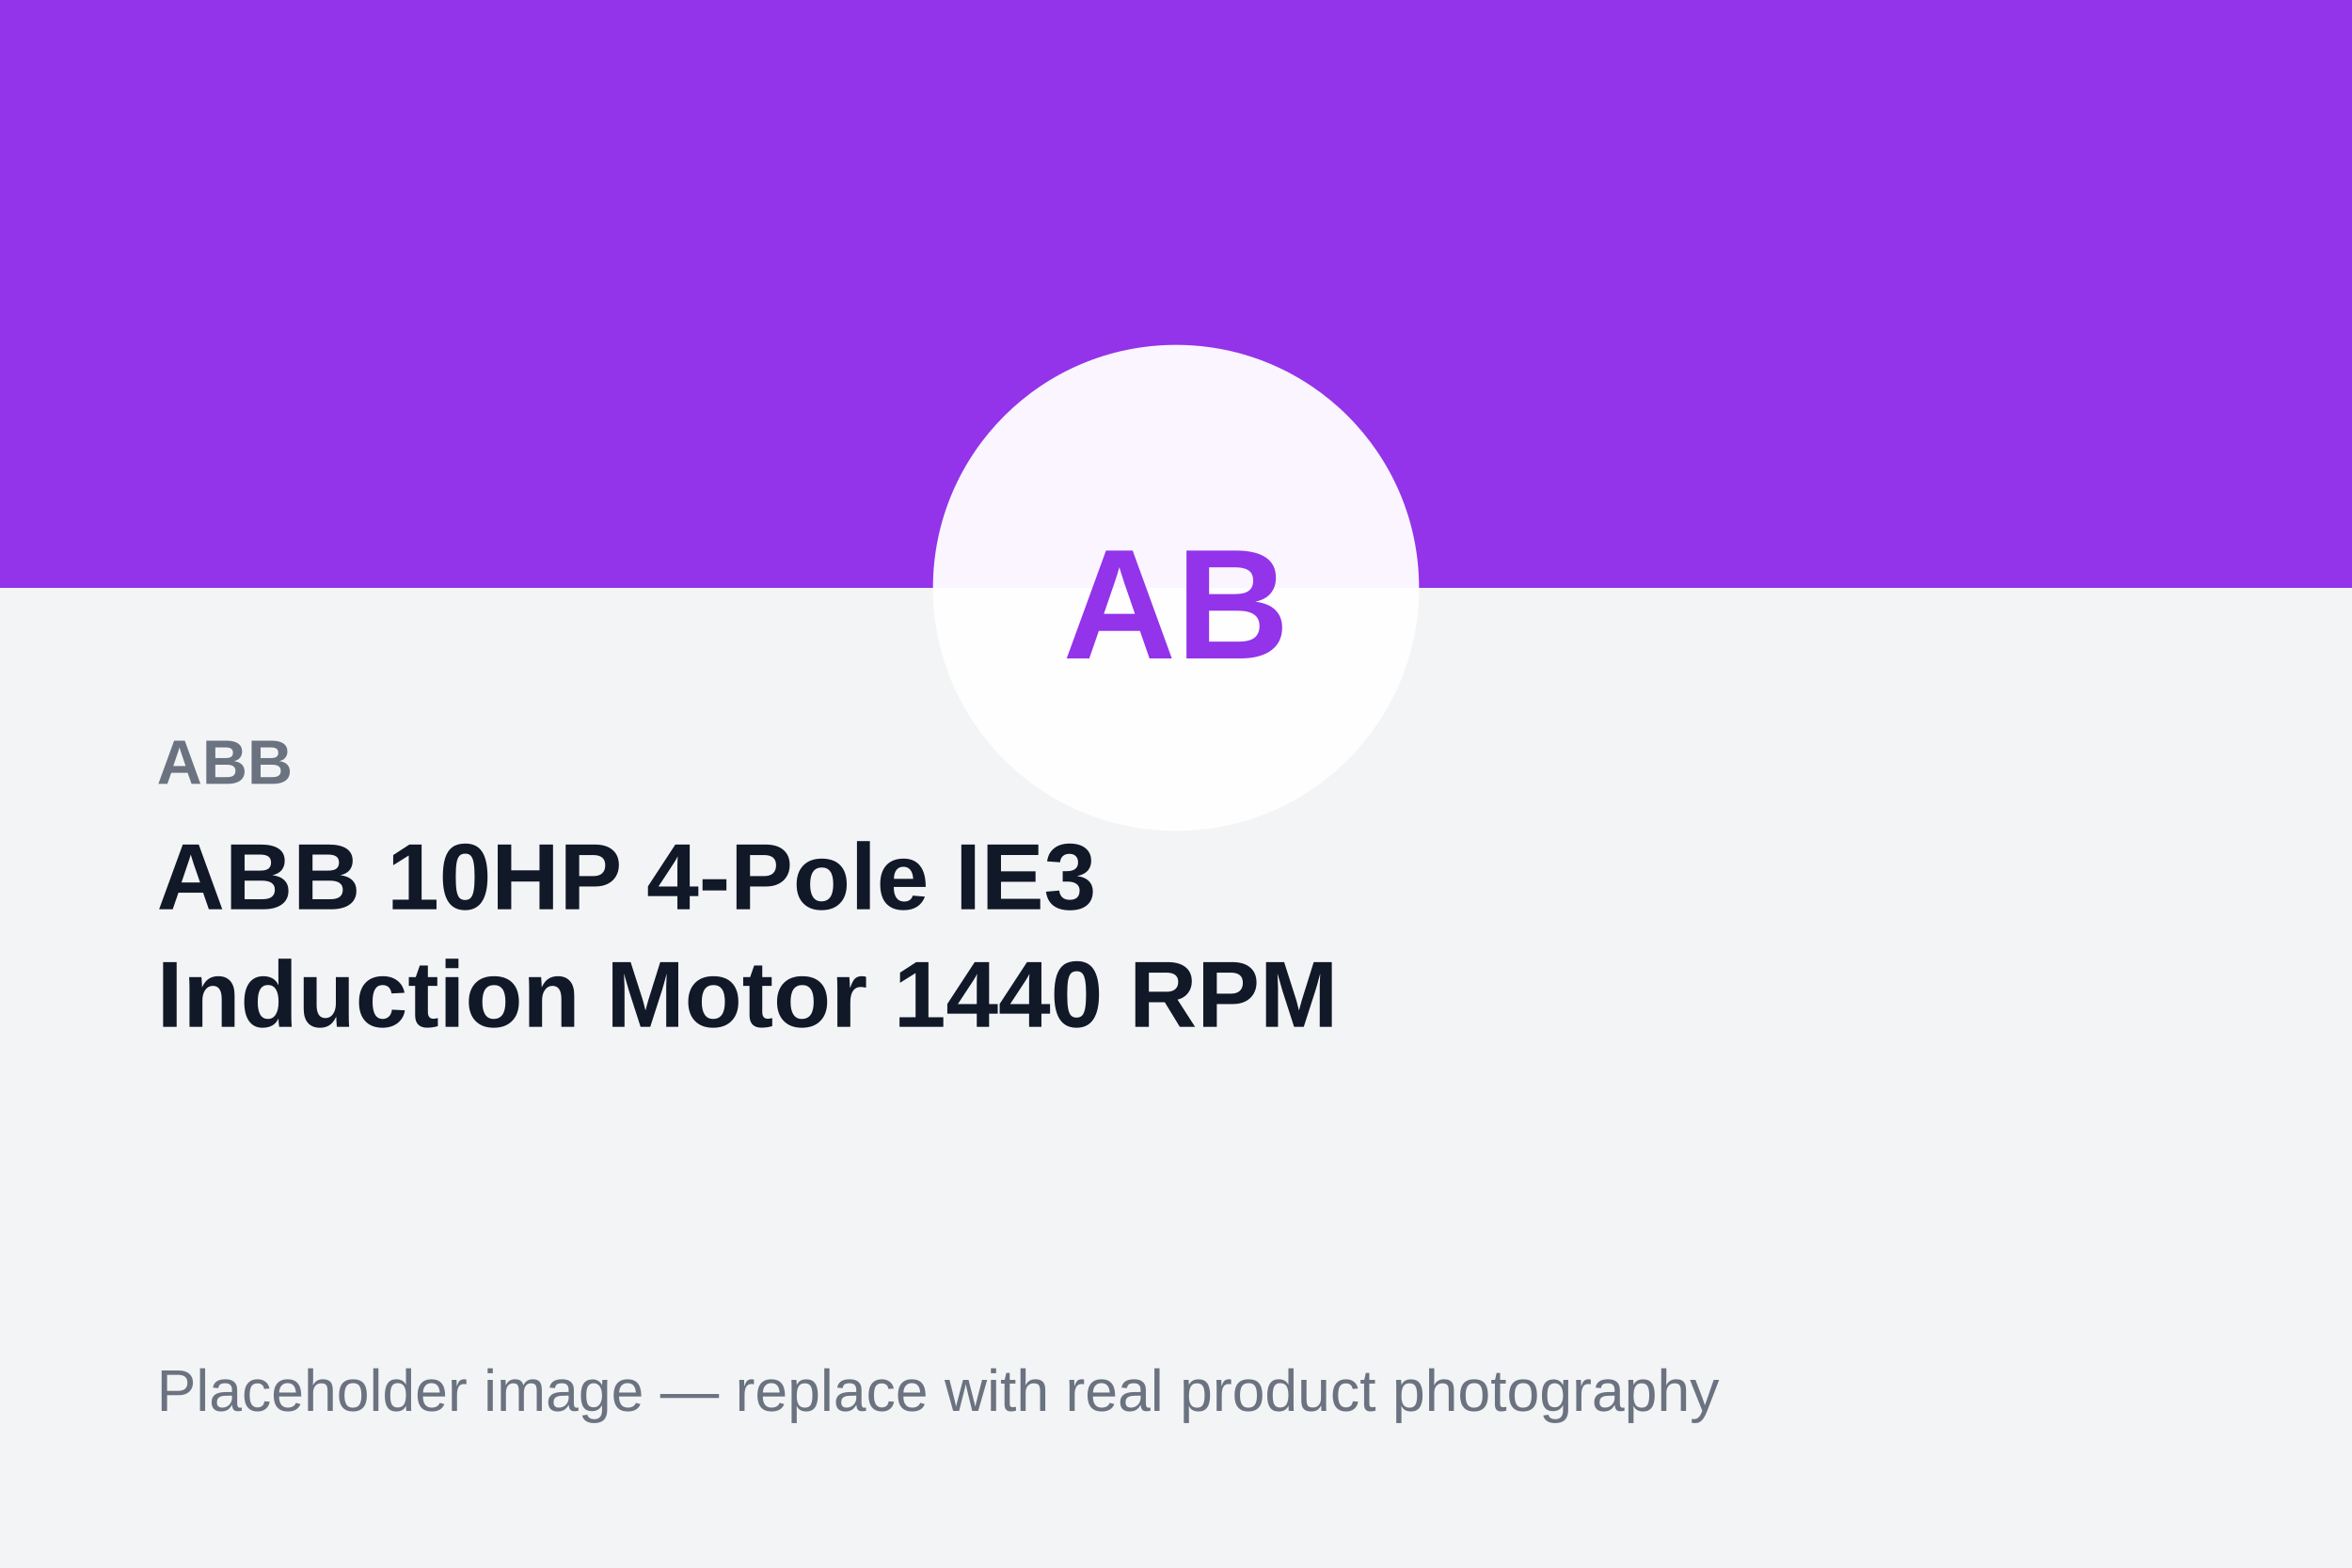
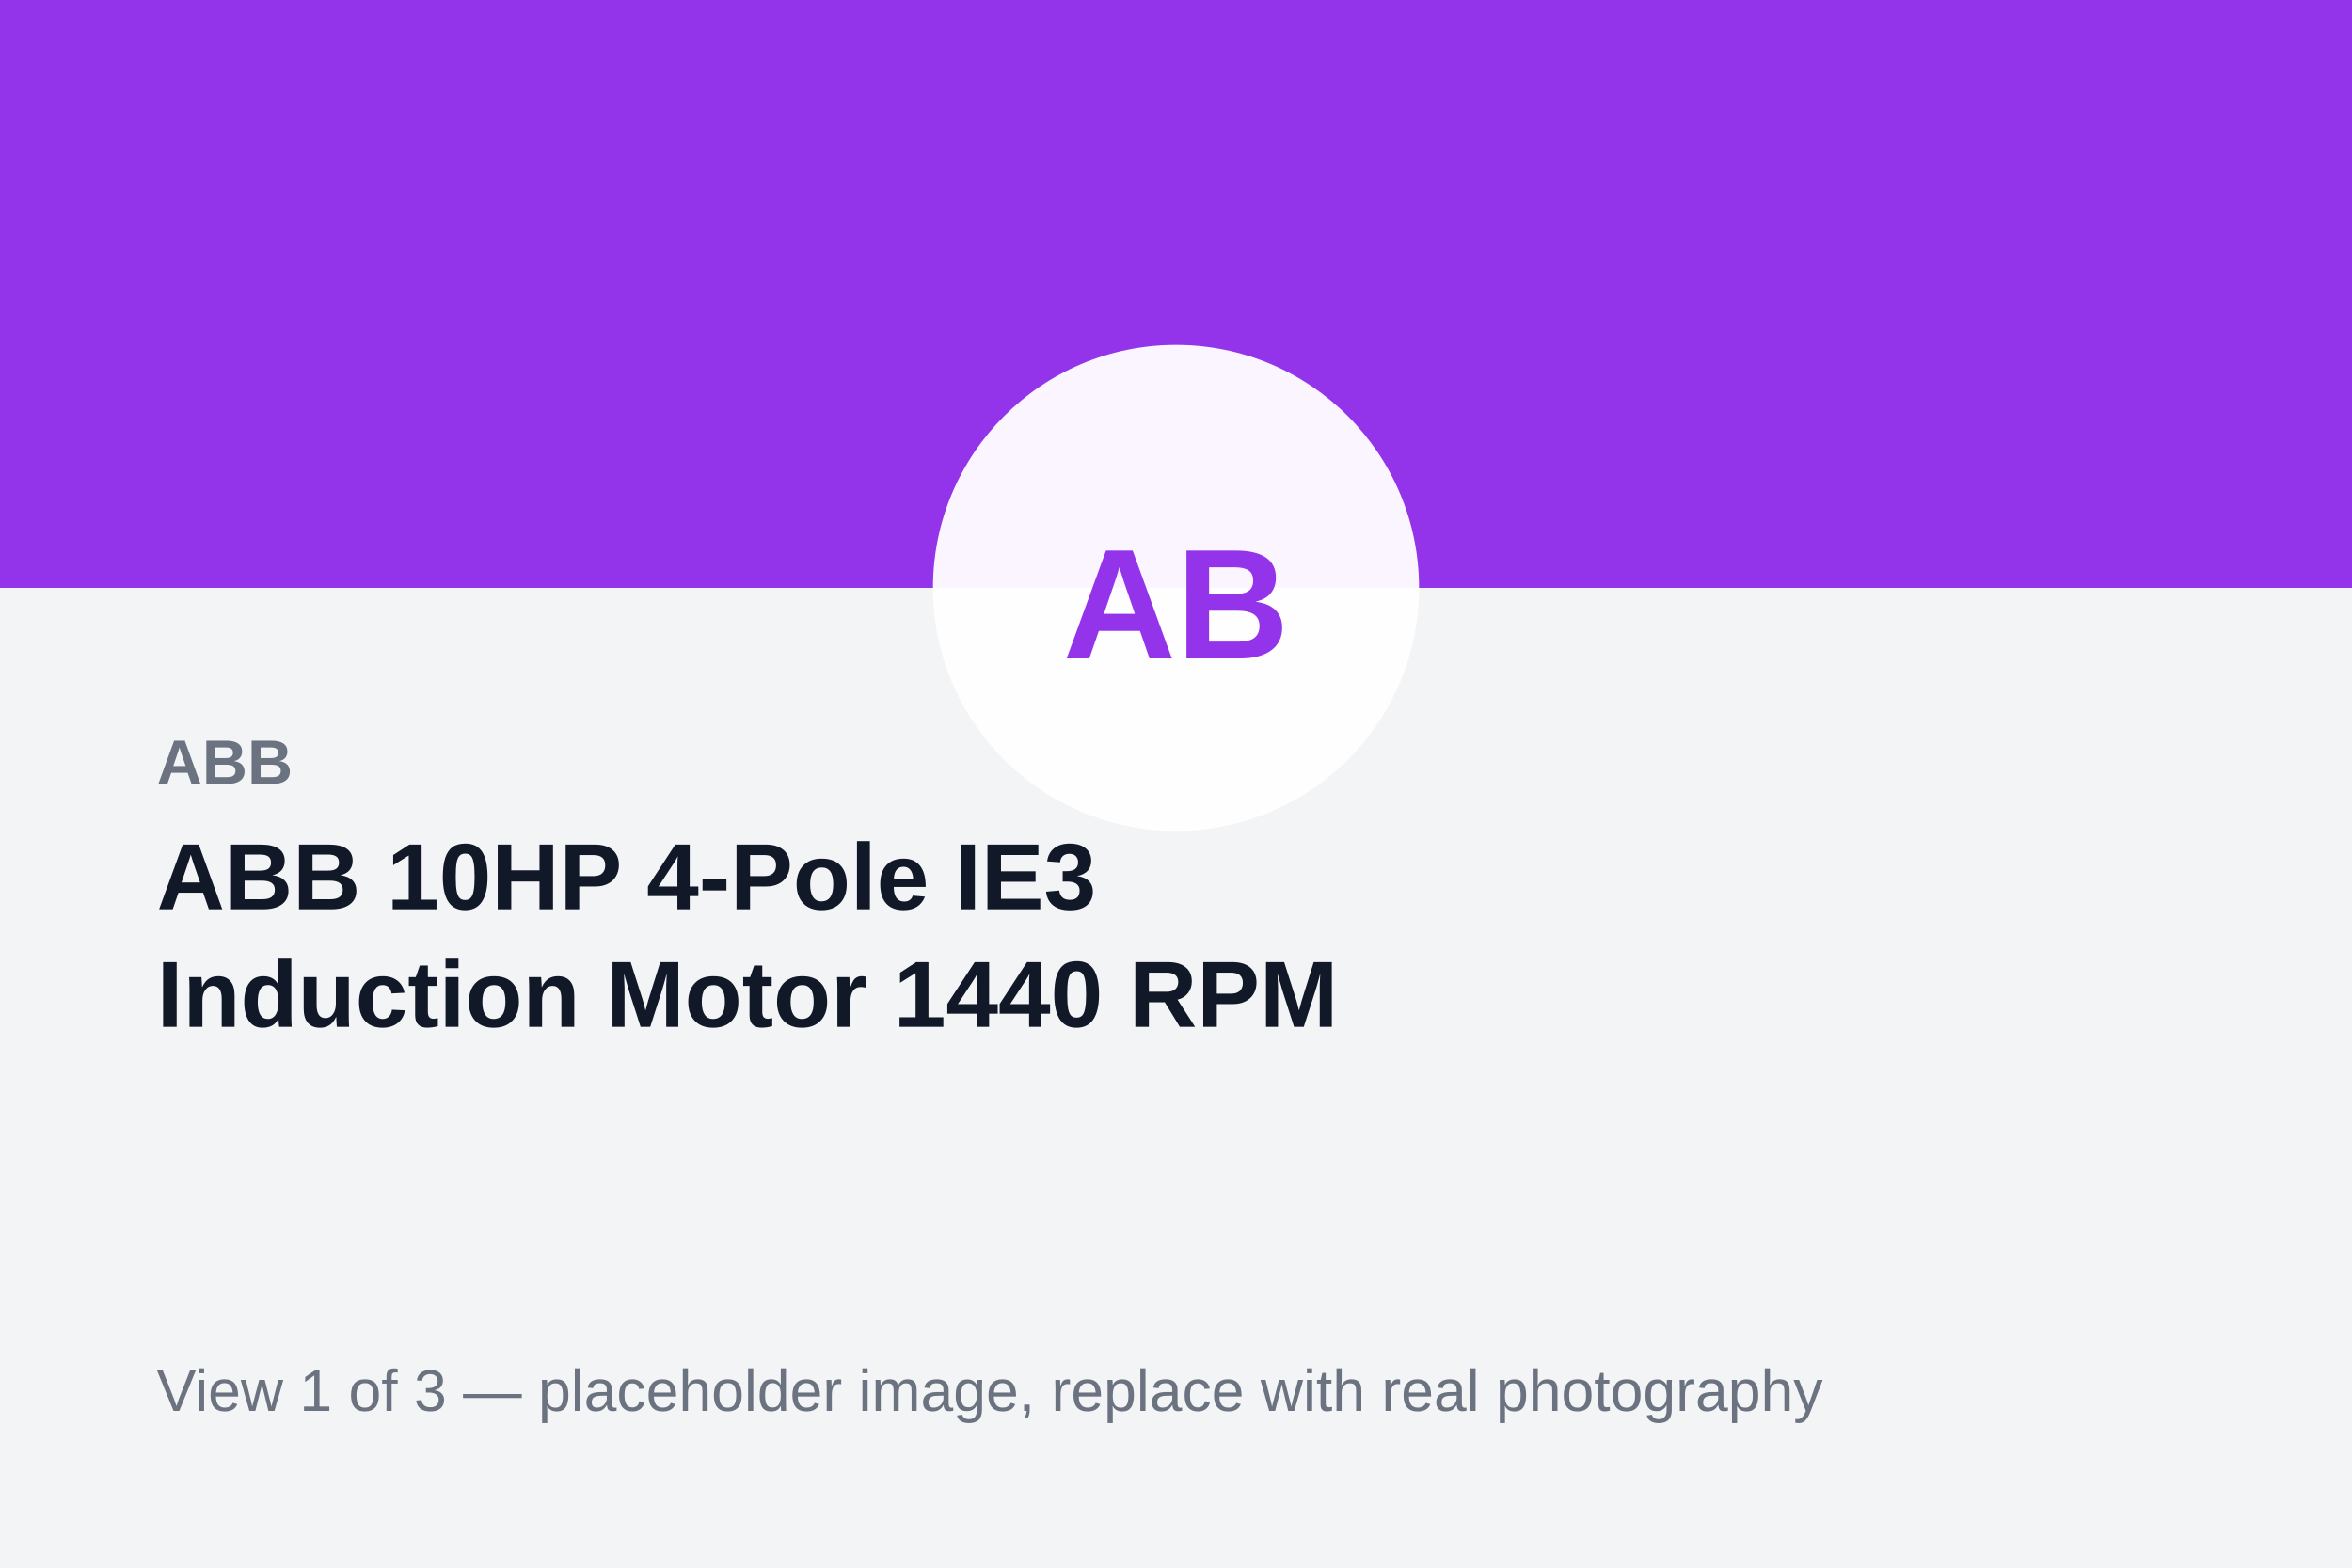
<svg xmlns="http://www.w3.org/2000/svg" viewBox="0 0 600 400" width="600" height="400" role="img" aria-label="ABB 10HP 4-Pole IE3 Induction Motor 1440 RPM">
  <rect width="600" height="400" fill="#F3F4F6" />
  <rect x="0" y="0" width="600" height="150" fill="#9333EA" />
  <circle cx="300" cy="150" r="62" fill="#ffffff" opacity="0.95" />
  <text x="300" y="168" text-anchor="middle" font-family="Segoe UI, Arial, sans-serif" font-size="40" font-weight="800" fill="#9333EA">AB</text>
  <text x="40" y="200" font-family="Segoe UI, Arial, sans-serif" font-size="16" font-weight="600" fill="#6B7280">ABB</text>
  <text x="40" y="232" font-family="Segoe UI, Arial, sans-serif" font-size="24" font-weight="700" fill="#111827">ABB 10HP 4-Pole IE3</text>
  <text x="40" y="262" font-family="Segoe UI, Arial, sans-serif" font-size="24" font-weight="700" fill="#111827">Induction Motor 1440 RPM</text>
-   <text x="40" y="360" font-family="Segoe UI, Arial, sans-serif" font-size="15" fill="#6B7280">Placeholder image — replace with real product photography</text>
+   <text x="40" y="360" font-family="Segoe UI, Arial, sans-serif" font-size="15" fill="#6B7280">View 1 of 3 — placeholder image, replace with real photography</text>
</svg>
